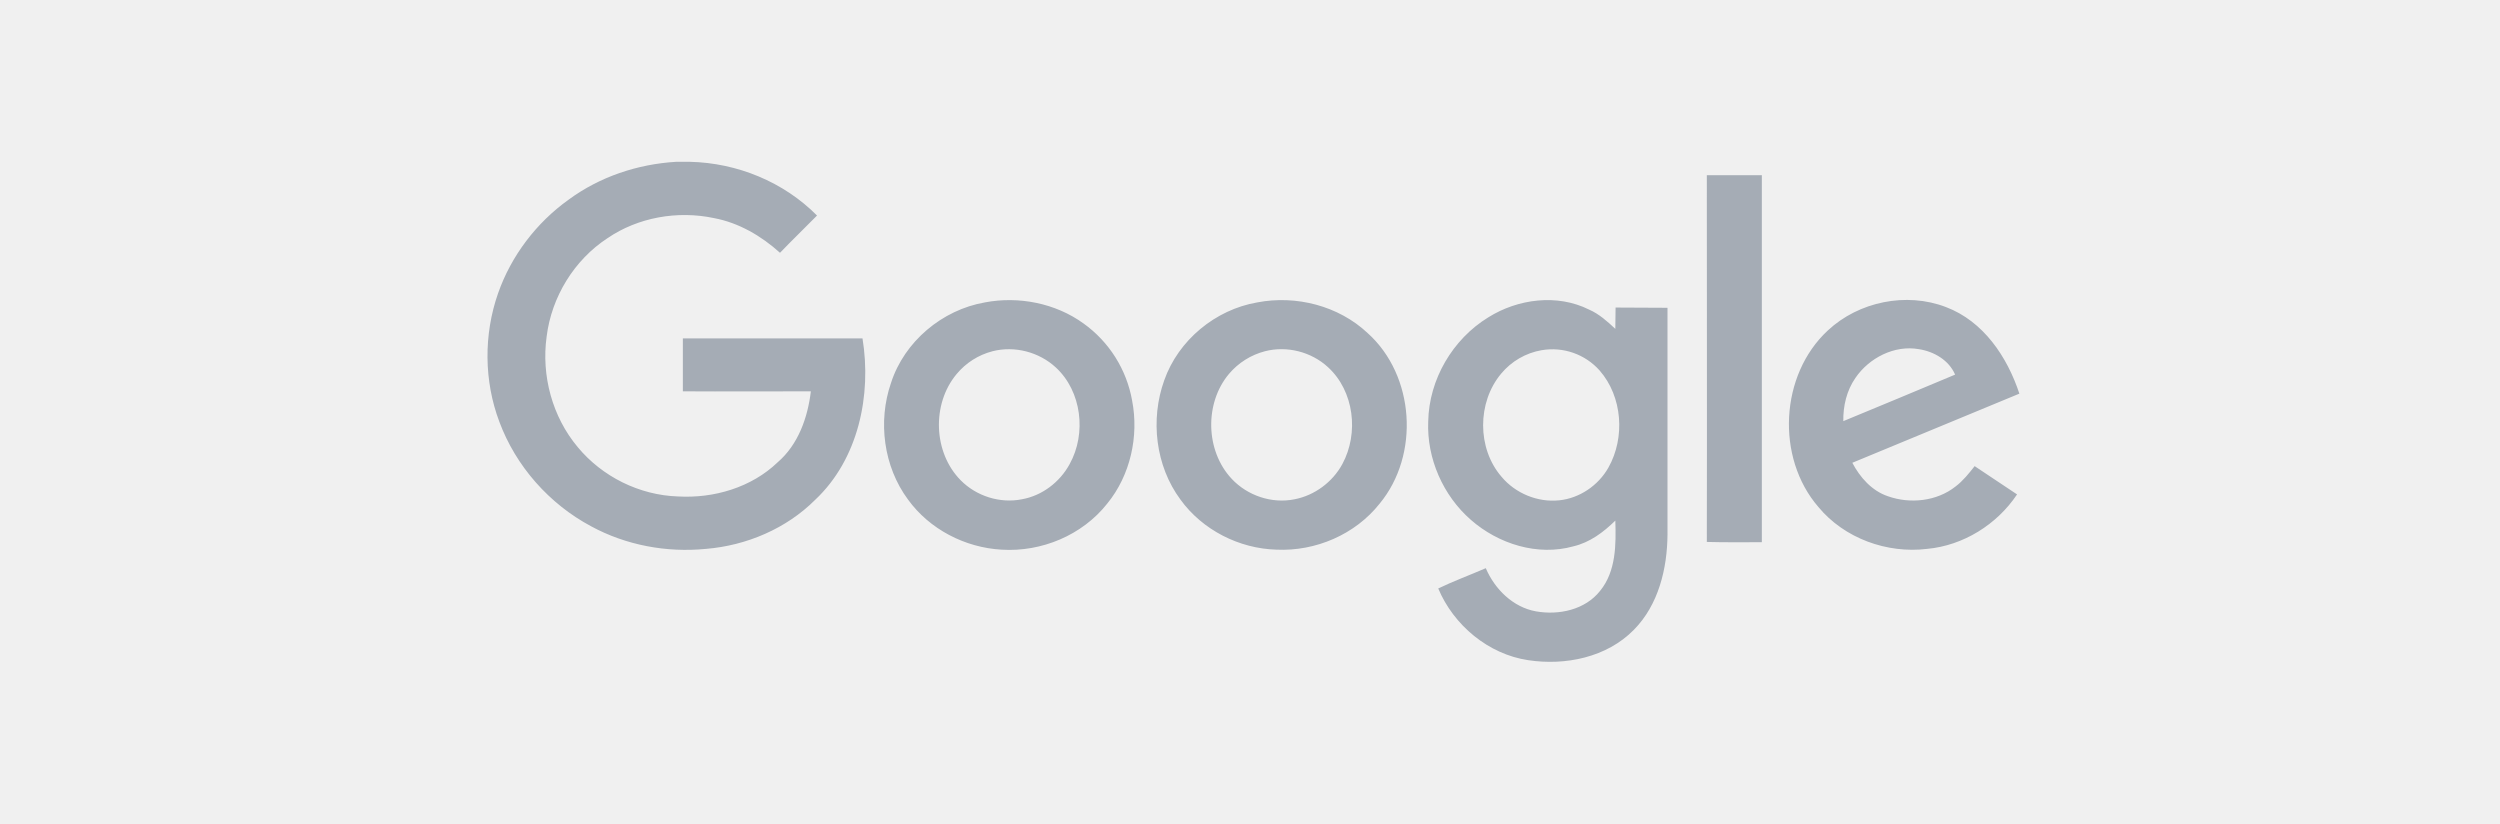
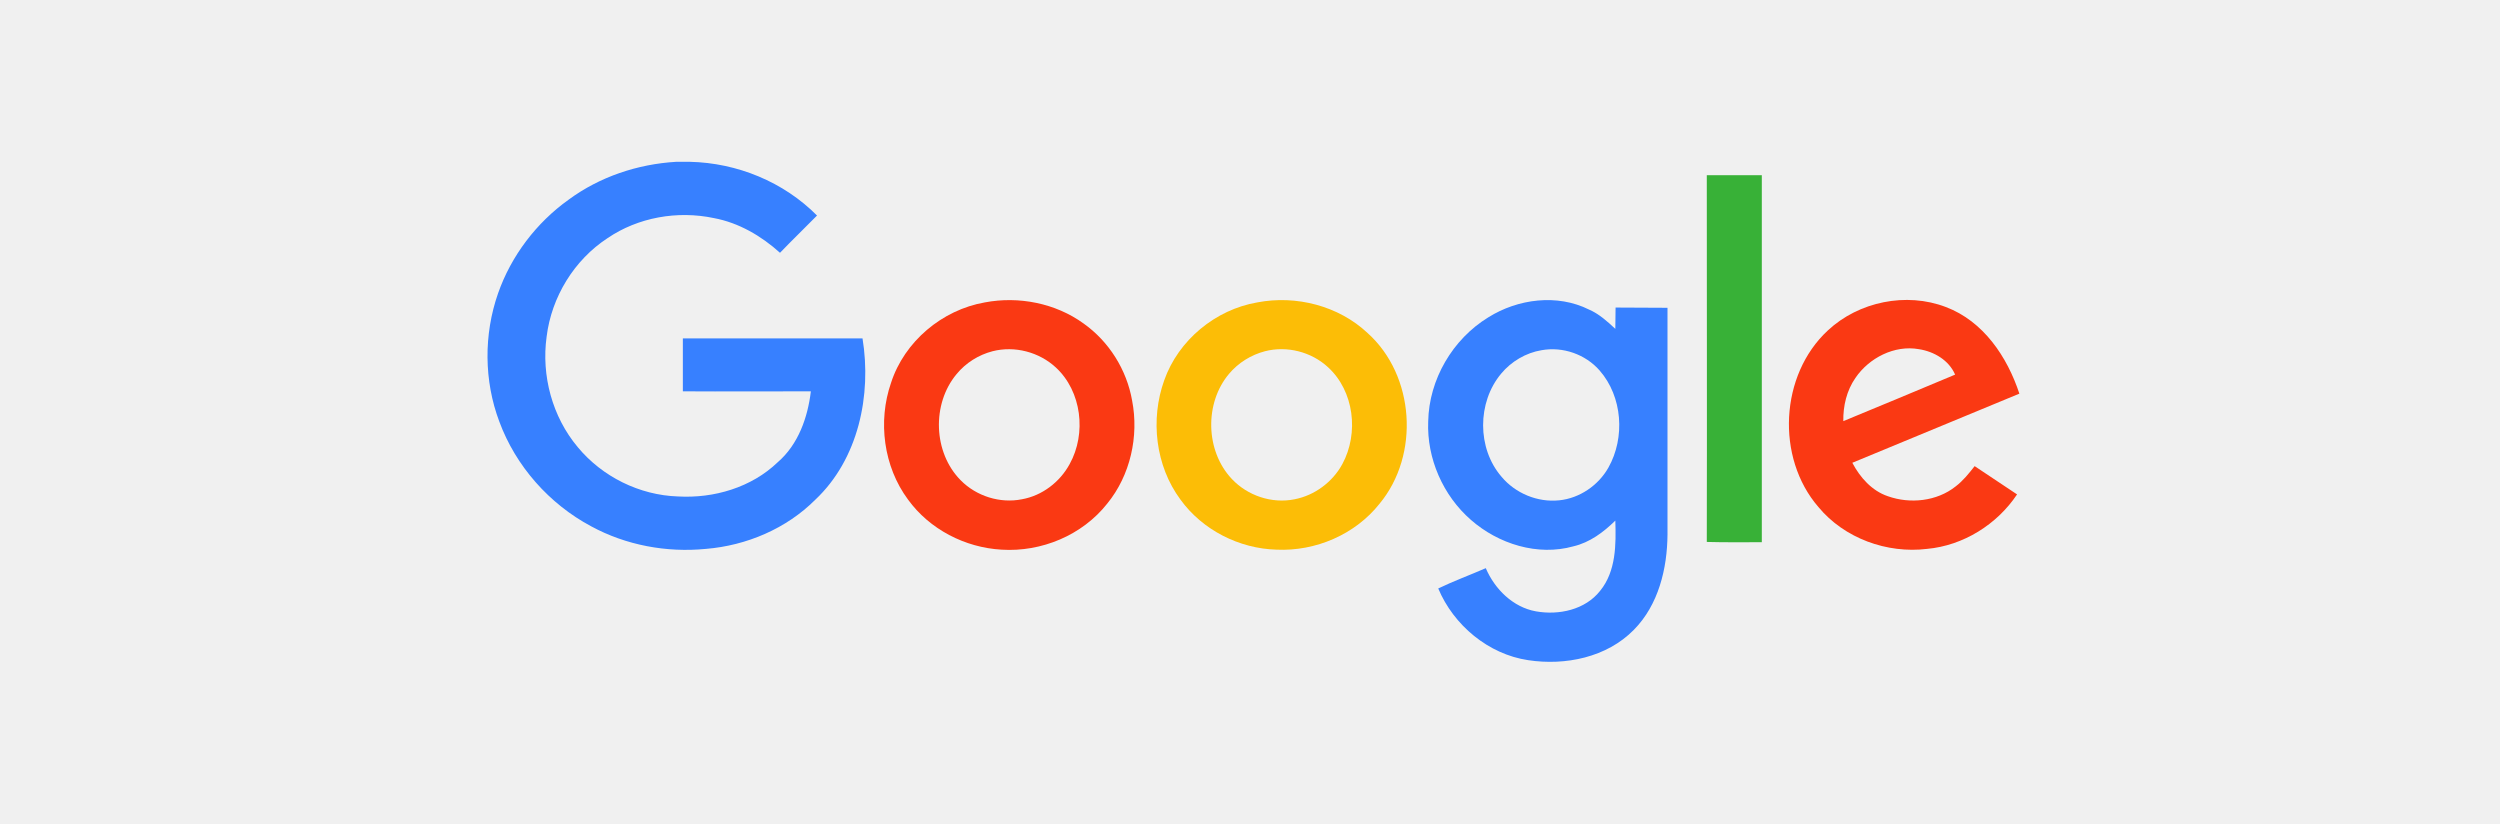
- <svg xmlns="http://www.w3.org/2000/svg" width="170" height="56" fill="none">
-   <g clip-path="url(#a)" fill="#A5ACB5">
-     <path d="M45.98 11.003h.926c3.216.07 6.38 1.363 8.651 3.653-.839.856-1.695 1.678-2.517 2.534-1.275-1.154-2.813-2.045-4.491-2.36-2.482-.524-5.156-.052-7.236 1.364-2.272 1.485-3.81 4.002-4.142 6.694-.367 2.656.384 5.453 2.114 7.515 1.66 2.01 4.195 3.269 6.817 3.356 2.447.14 4.998-.612 6.781-2.325 1.398-1.206 2.045-3.04 2.255-4.824-2.901 0-5.803.018-8.704 0v-3.6H58.65c.629 3.863-.28 8.215-3.216 10.976-1.958 1.958-4.667 3.111-7.428 3.338-2.674.263-5.436-.244-7.813-1.538-2.849-1.52-5.12-4.09-6.24-7.113-1.048-2.78-1.065-5.925-.087-8.721.892-2.552 2.605-4.807 4.807-6.38 2.115-1.555 4.684-2.412 7.306-2.569Zm70.084.909h3.741V36.87c-1.241 0-2.5.017-3.741-.018.018-8.301 0-16.62 0-24.94ZM66.97 20.563c2.306-.437 4.806.053 6.71 1.433a8.209 8.209 0 0 1 3.304 5.244c.472 2.43-.122 5.086-1.695 7.008-1.696 2.15-4.475 3.303-7.184 3.129-2.481-.14-4.893-1.381-6.361-3.408-1.66-2.238-2.063-5.314-1.154-7.935.909-2.814 3.478-4.964 6.38-5.47Zm.524 3.321a4.7 4.7 0 0 0-2.447 1.555c-1.695 2.028-1.59 5.331.28 7.219 1.066 1.083 2.674 1.59 4.16 1.293 1.38-.245 2.586-1.17 3.25-2.394 1.154-2.08.822-4.947-.944-6.572-1.136-1.049-2.796-1.485-4.3-1.101Zm18.001-3.321c2.64-.506 5.523.228 7.498 2.08 3.216 2.884 3.565 8.284.822 11.605-1.66 2.098-4.352 3.251-7.01 3.129-2.533-.07-5.033-1.329-6.536-3.408-1.695-2.29-2.062-5.436-1.1-8.11.96-2.727 3.477-4.806 6.326-5.296Zm.524 3.321a4.78 4.78 0 0 0-2.446 1.538c-1.678 1.992-1.608 5.243.192 7.148 1.066 1.136 2.726 1.696 4.264 1.381 1.364-.262 2.587-1.17 3.251-2.394 1.136-2.098.804-4.964-.978-6.59-1.137-1.048-2.797-1.467-4.283-1.083Zm15.189-2.307c2.01-1.258 4.684-1.608 6.851-.524.682.297 1.241.804 1.783 1.31.017-.471 0-.96.017-1.45 1.171.017 2.342 0 3.531.017v15.416c-.018 2.324-.612 4.788-2.29 6.484-1.835 1.87-4.649 2.447-7.183 2.062-2.709-.402-5.069-2.377-6.117-4.876 1.048-.507 2.15-.909 3.233-1.38.612 1.432 1.853 2.656 3.408 2.935 1.556.28 3.356-.104 4.37-1.398 1.083-1.328 1.083-3.146 1.031-4.771-.804.786-1.73 1.485-2.849 1.748-2.429.681-5.103-.158-6.974-1.8-1.887-1.644-3.006-4.178-2.9-6.695.052-2.849 1.66-5.593 4.089-7.078Zm3.618 2.237a4.597 4.597 0 0 0-2.744 1.59c-1.643 1.958-1.643 5.087.017 7.01.944 1.135 2.465 1.764 3.933 1.607 1.38-.14 2.656-1.014 3.338-2.22 1.153-2.044.961-4.823-.594-6.606a4.302 4.302 0 0 0-3.95-1.38Zm19.47-1.346c2.098-1.957 5.331-2.621 8.023-1.59 2.551.961 4.177 3.39 4.998 5.89-3.792 1.573-7.567 3.128-11.36 4.701.524.996 1.328 1.905 2.412 2.272 1.52.542 3.338.35 4.614-.664.507-.384.909-.891 1.293-1.38.962.646 1.923 1.275 2.884 1.922-1.363 2.045-3.653 3.478-6.117 3.705-2.727.332-5.628-.716-7.393-2.849-2.902-3.355-2.622-8.983.646-12.007Zm1.871 3.234c-.595.856-.839 1.905-.822 2.936 2.534-1.049 5.069-2.097 7.603-3.164-.42-.978-1.433-1.573-2.464-1.73-1.661-.297-3.391.595-4.317 1.958Z" />
+ <svg xmlns="http://www.w3.org/2000/svg" width="170" height="56" viewBox="0 0 170 56" fill="none">
+   <g clip-path="url(#clip0_1833_14644)">
+     <path d="M45.98 11.003H46.906C50.122 11.073 53.285 12.366 55.557 14.656C54.718 15.512 53.862 16.334 53.04 17.19C51.765 16.037 50.227 15.145 48.549 14.831C46.067 14.306 43.393 14.778 41.313 16.194C39.041 17.679 37.503 20.196 37.171 22.888C36.804 25.544 37.555 28.341 39.285 30.403C40.946 32.413 43.48 33.672 46.102 33.759C48.549 33.899 51.1 33.147 52.883 31.434C54.281 30.228 54.928 28.393 55.138 26.61C52.236 26.61 49.335 26.628 46.434 26.61V23.01H58.651C59.28 26.873 58.371 31.225 55.435 33.986C53.477 35.944 50.768 37.097 48.007 37.324C45.333 37.587 42.571 37.08 40.194 35.786C37.346 34.266 35.073 31.697 33.955 28.673C32.906 25.894 32.889 22.748 33.867 19.951C34.759 17.4 36.472 15.145 38.674 13.572C40.789 12.017 43.358 11.16 45.98 11.003Z" fill="#3780FF" />
+     <path d="M116.062 11.912H119.803V36.87C118.562 36.87 117.303 36.887 116.062 36.852C116.08 28.55 116.062 20.231 116.062 11.912V11.912Z" fill="#38B137" />
+     <path d="M66.969 20.563C69.276 20.126 71.776 20.616 73.681 21.996C75.411 23.22 76.617 25.142 76.984 27.24C77.456 29.669 76.862 32.326 75.289 34.248C73.593 36.398 70.814 37.551 68.105 37.377C65.624 37.237 63.212 35.996 61.744 33.969C60.083 31.731 59.681 28.655 60.59 26.034C61.499 23.22 64.068 21.07 66.969 20.563V20.563ZM67.494 23.884C66.55 24.129 65.676 24.671 65.047 25.439C63.352 27.467 63.456 30.77 65.326 32.658C66.393 33.741 68.001 34.248 69.486 33.951C70.867 33.706 72.073 32.78 72.737 31.557C73.891 29.477 73.558 26.61 71.793 24.985C70.657 23.936 68.997 23.5 67.494 23.884Z" fill="#FA3913" />
+     <path d="M85.495 20.563C88.134 20.056 91.018 20.791 92.993 22.643C96.209 25.527 96.558 30.927 93.814 34.248C92.154 36.346 89.463 37.499 86.806 37.377C84.272 37.307 81.772 36.048 80.269 33.969C78.574 31.679 78.207 28.533 79.168 25.859C80.129 23.133 82.646 21.053 85.495 20.563V20.563ZM86.019 23.884C85.076 24.129 84.202 24.671 83.573 25.422C81.895 27.415 81.965 30.665 83.765 32.57C84.831 33.706 86.491 34.266 88.029 33.951C89.393 33.689 90.616 32.78 91.28 31.557C92.416 29.459 92.084 26.593 90.302 24.968C89.165 23.919 87.505 23.5 86.019 23.884Z" fill="#FCBD06" />
+     <path d="M101.208 21.577C103.218 20.319 105.892 19.969 108.059 21.053C108.741 21.35 109.3 21.857 109.842 22.363C109.859 21.892 109.842 21.402 109.859 20.913C111.03 20.93 112.201 20.913 113.39 20.93V36.346C113.372 38.67 112.778 41.134 111.1 42.83C109.265 44.7 106.451 45.277 103.917 44.892C101.208 44.49 98.848 42.515 97.8 40.016C98.848 39.509 99.95 39.107 101.033 38.635C101.645 40.068 102.886 41.292 104.441 41.571C105.997 41.851 107.797 41.467 108.811 40.173C109.894 38.845 109.894 37.027 109.842 35.402C109.038 36.188 108.112 36.887 106.993 37.15C104.564 37.831 101.89 36.992 100.019 35.349C98.132 33.706 97.013 31.172 97.118 28.655C97.171 25.806 98.778 23.062 101.208 21.577V21.577ZM104.826 23.814C103.76 23.989 102.763 24.583 102.082 25.404C100.439 27.362 100.439 30.491 102.099 32.413C103.043 33.549 104.564 34.178 106.032 34.021C107.412 33.881 108.688 33.007 109.37 31.801C110.523 29.756 110.331 26.977 108.776 25.195C107.814 24.094 106.276 23.552 104.826 23.814V23.814Z" fill="#3780FF" />
+     <path d="M124.296 22.468C126.394 20.511 129.627 19.847 132.319 20.878C134.87 21.839 136.496 24.268 137.317 26.768C133.525 28.341 129.75 29.896 125.957 31.469C126.481 32.465 127.285 33.374 128.369 33.741C129.889 34.283 131.707 34.091 132.983 33.077C133.49 32.693 133.892 32.186 134.276 31.697C135.238 32.343 136.199 32.972 137.16 33.619C135.797 35.664 133.507 37.097 131.043 37.324C128.316 37.656 125.415 36.608 123.65 34.475C120.748 31.12 121.028 25.492 124.296 22.468V22.468ZM126.167 25.702C125.572 26.558 125.328 27.607 125.345 28.638C127.879 27.589 130.414 26.541 132.948 25.474C132.528 24.496 131.515 23.901 130.484 23.744C128.823 23.447 127.093 24.338 126.167 25.702V25.702Z" fill="#FA3913" />
  </g>
  <defs>
-     <clipPath id="a">
-       <path fill="#fff" transform="translate(33.15 11)" d="M0 0h104.167v34H0z" />
+     <clipPath id="clip0_1833_14644">
+       <rect width="104.167" height="34" fill="white" transform="translate(33.1504 11)" />
    </clipPath>
  </defs>
</svg>
